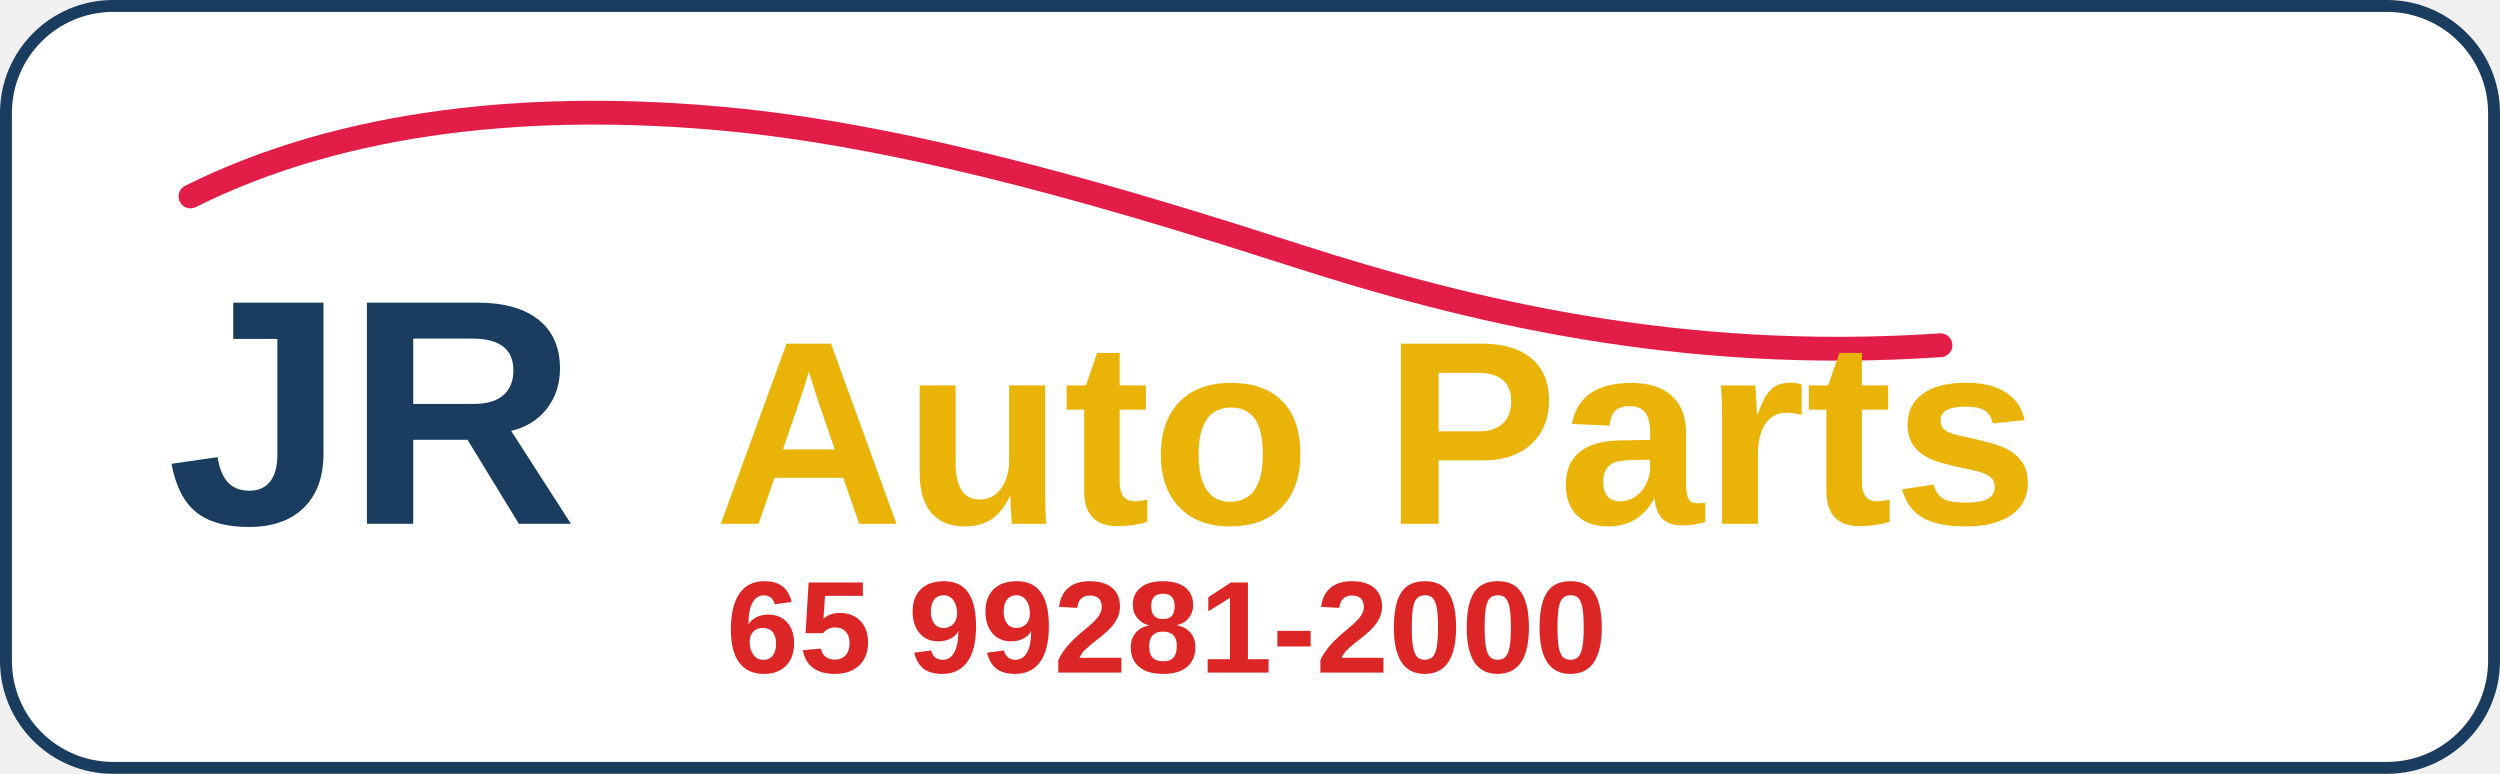
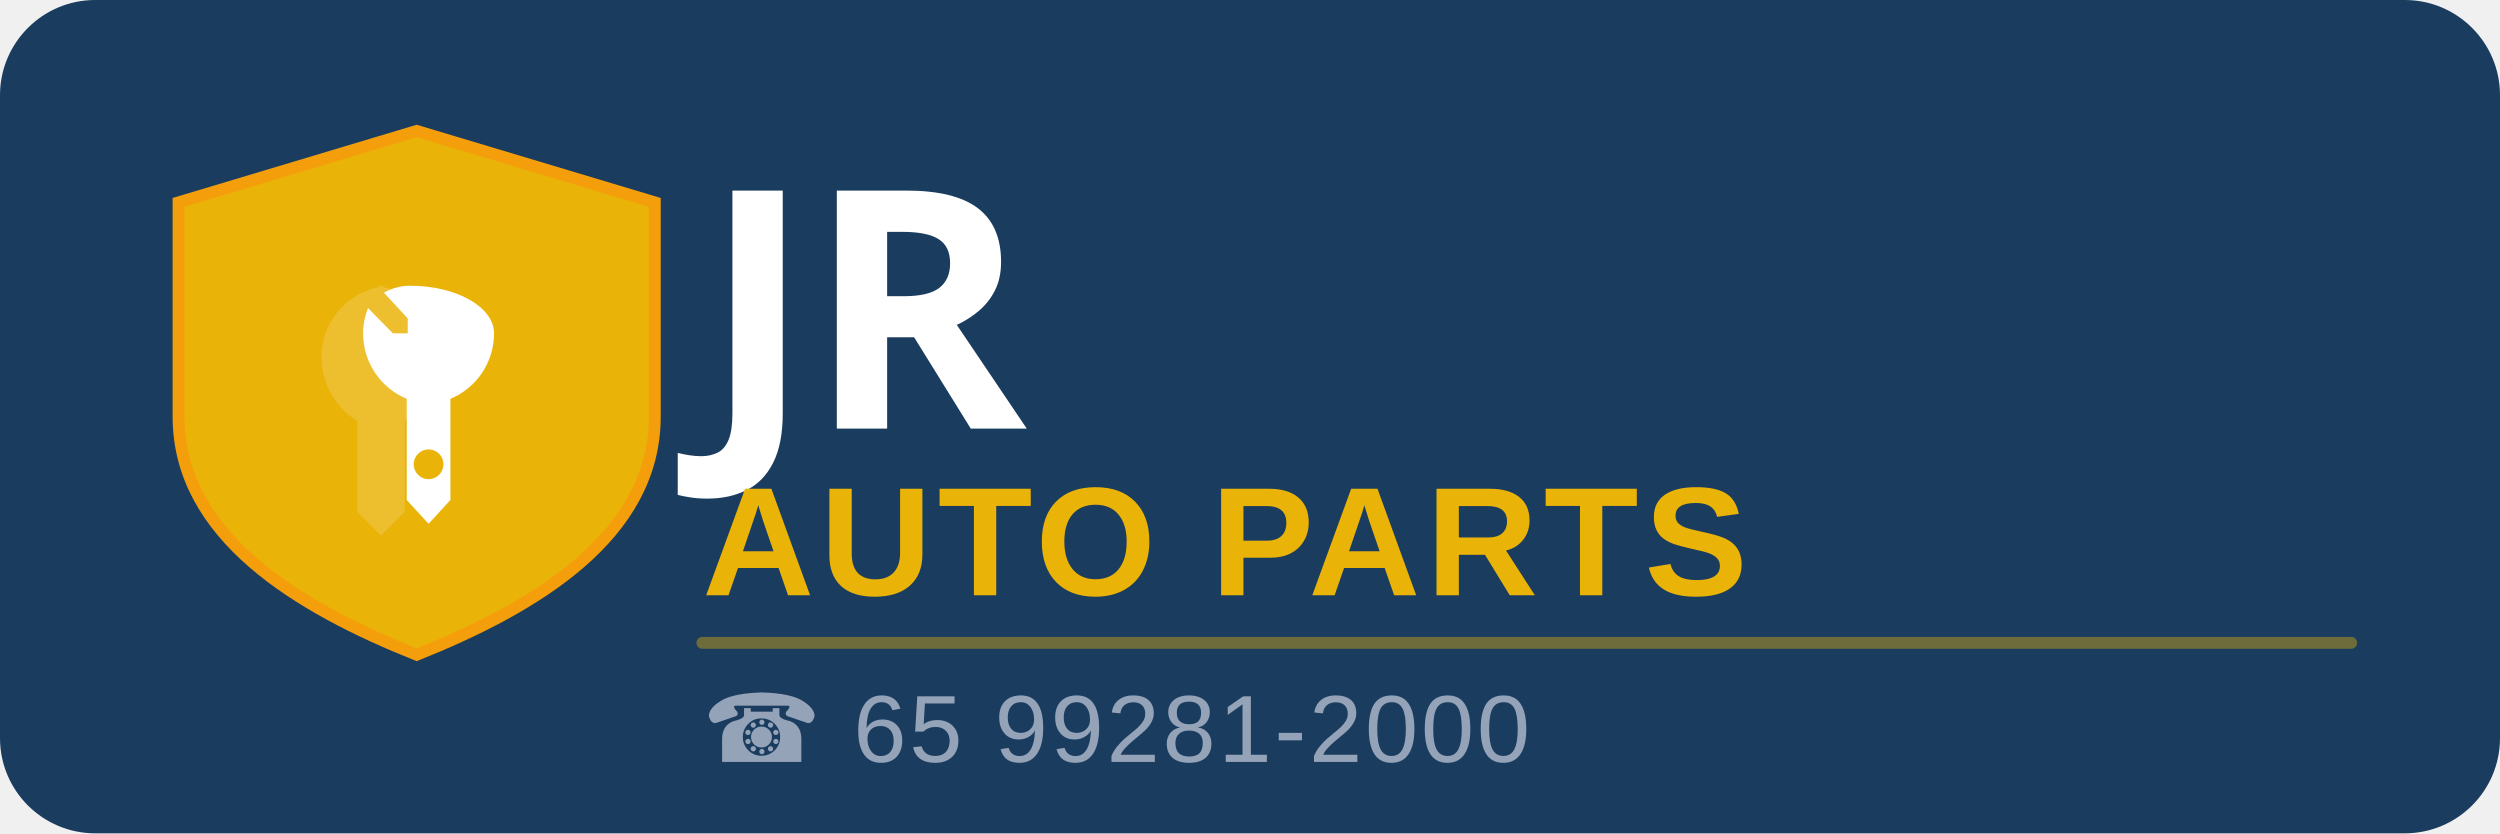
- <svg xmlns="http://www.w3.org/2000/svg" width="420" height="130" viewBox="0 0 420 130" fill="none">
-   <rect x="1" y="1" width="418" height="128" rx="18" fill="#ffffff" stroke="#1A3C5E" stroke-width="2" />
-   <path d="M32 33C58 20 90 17 122 20C154 23 190 34 218 43C246 52 282 61 326 58" stroke="#E11D48" stroke-width="4" stroke-linecap="round" />
-   <text x="28" y="88" font-family="Segoe UI, Arial, sans-serif" font-size="54" font-weight="800" fill="#1A3C5E">JR</text>
-   <text x="120" y="88" font-family="Segoe UI, Arial, sans-serif" font-size="44" font-weight="700" fill="#EAB308">Auto Parts</text>
-   <text x="270" y="113" text-anchor="end" font-family="Segoe UI, Arial, sans-serif" font-size="22" font-weight="700" fill="#DC2626">65 99281-2000</text>
+ <svg xmlns="http://www.w3.org/2000/svg" width="420" height="140" viewBox="0 0 420 140" fill="none">
+   <rect width="420" height="140" rx="16" fill="#1A3C5E" />
+   <g transform="translate(22, 18)">
+     <path d="M48 4 L88 16 L88 52 C88 72 68 84 48 92 C28 84 8 72 8 52 L8 16 Z" fill="#EAB308" stroke="#F59E0B" stroke-width="2" />
+     <g transform="translate(28, 28)">
+       <path d="M16 2 C9.37 2 4 7.37 4 14 C4 18.5 6.37 22.45 10 24.72 L10 40 L14 44 L18 40 L18 24.72 C21.63 22.45 24 18.5 24 14 C24 7.37 18.63 2 12 2 Z" fill="white" opacity="0.15" />
+       <path d="M33 10 C33 14.97 29.97 19.22 25.67 21.0 L25.67 38 L22 42 L18.33 38 L18.33 21.0 C14.03 19.22 11 14.97 11 10 C11 8.5 11.3 7.07 11.83 5.75 L16 10 L18.5 10 L18.5 7.5 L14.5 3.17 C15.8 2.43 17.3 2 18.9 2 C26.67 2 33 5.58 33 10 Z" fill="white" />
+       <circle cx="22" cy="32" r="2.5" fill="#EAB308" />
+     </g>
+   </g>
+   <text x="118" y="72" font-family="'Segoe UI', Arial Black, sans-serif" font-size="56" font-weight="900" fill="#FFFFFF" letter-spacing="-1">JR</text>
+   <text x="118" y="100" font-family="'Segoe UI', Arial, sans-serif" font-size="26" font-weight="700" fill="#EAB308" letter-spacing="1">AUTO PARTS</text>
+   <line x1="118" y1="108" x2="395" y2="108" stroke="#EAB308" stroke-width="2" stroke-linecap="round" opacity="0.4" />
+   <text x="118" y="128" font-family="'Segoe UI', Arial, sans-serif" font-size="16" font-weight="500" fill="#94a3b8" letter-spacing="0.5">☎ 65 99281-2000</text>
</svg>
